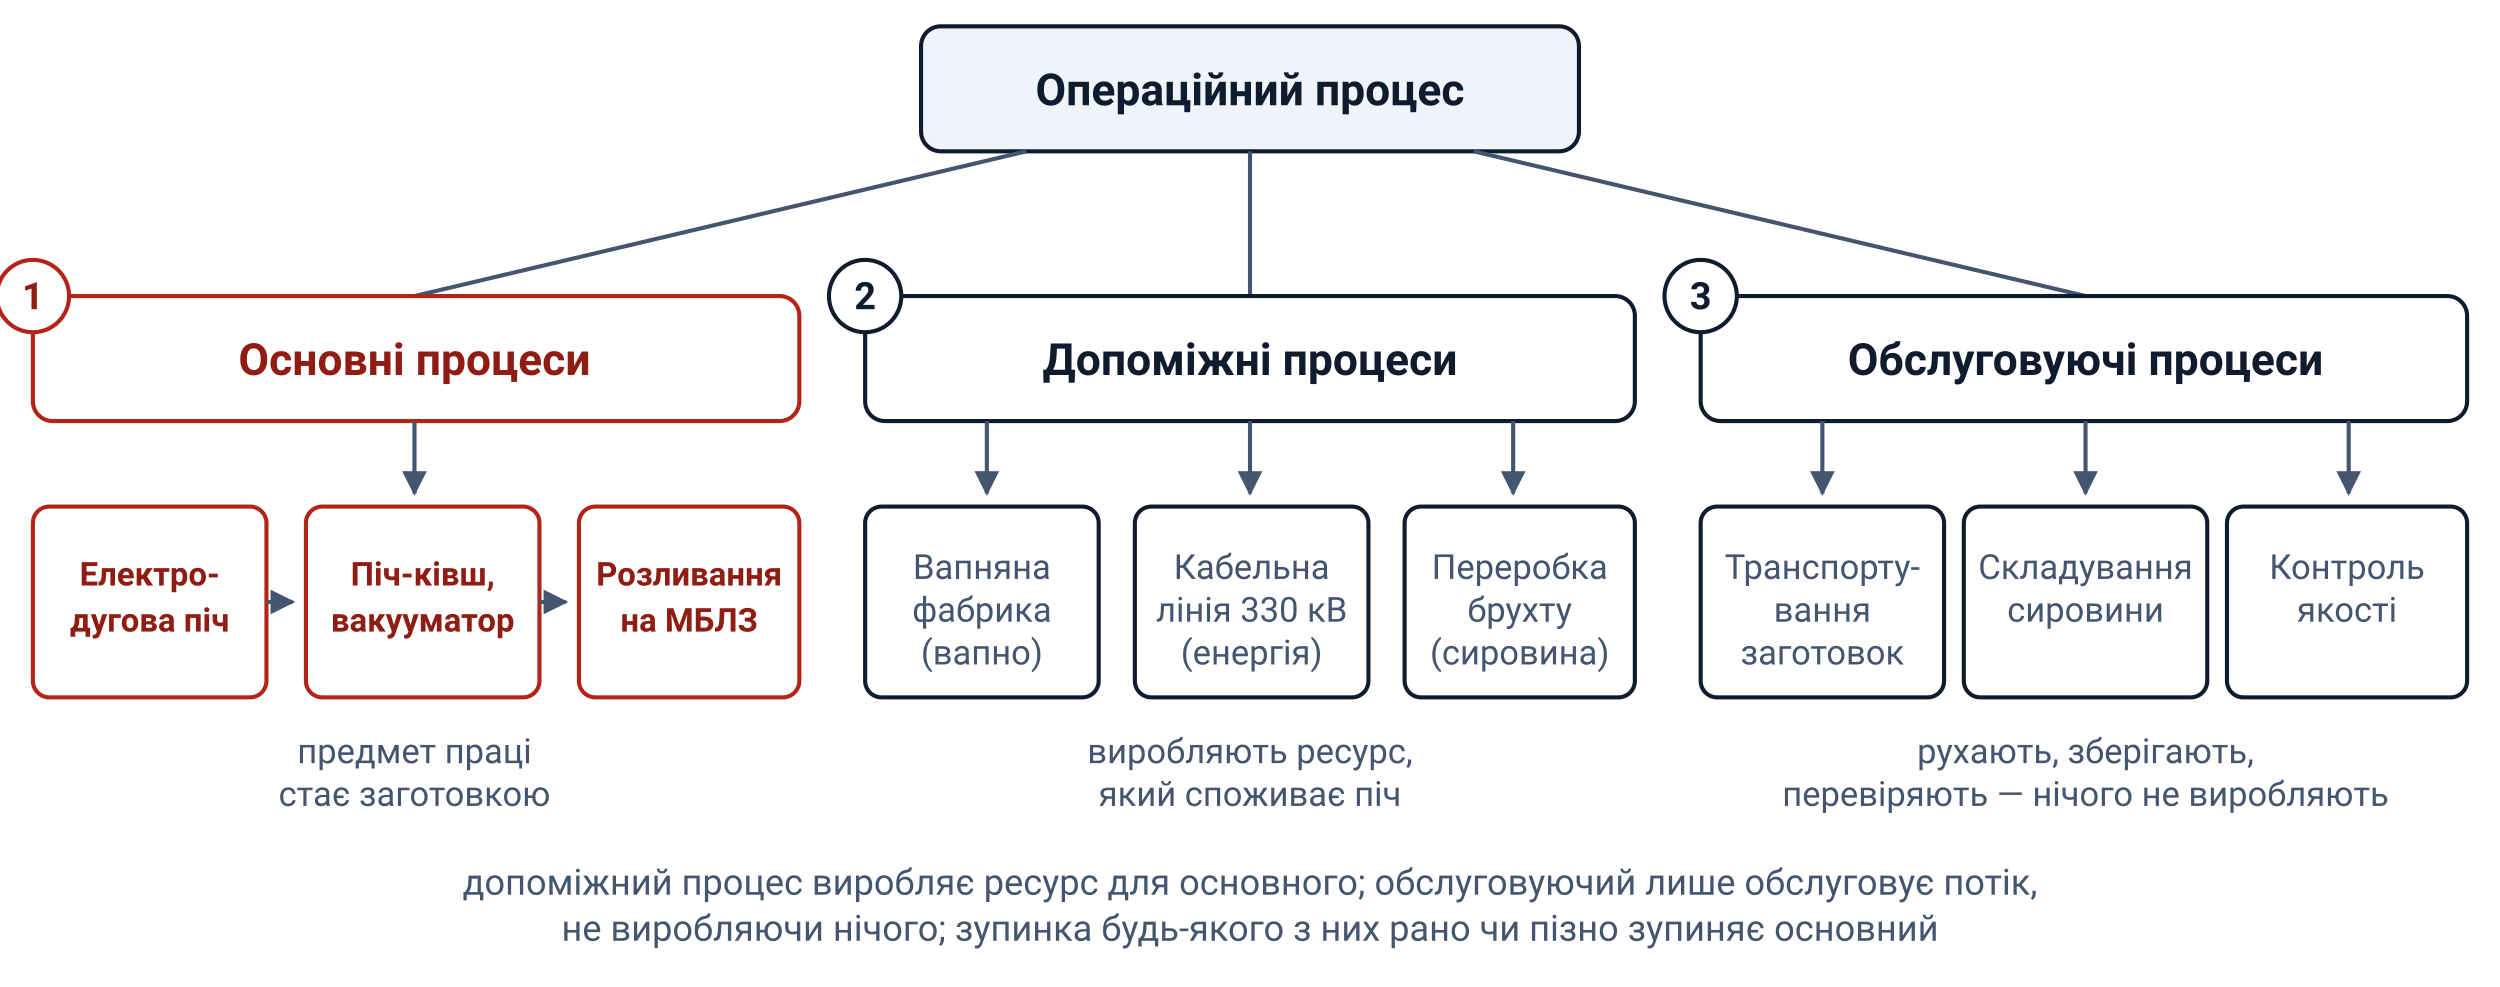
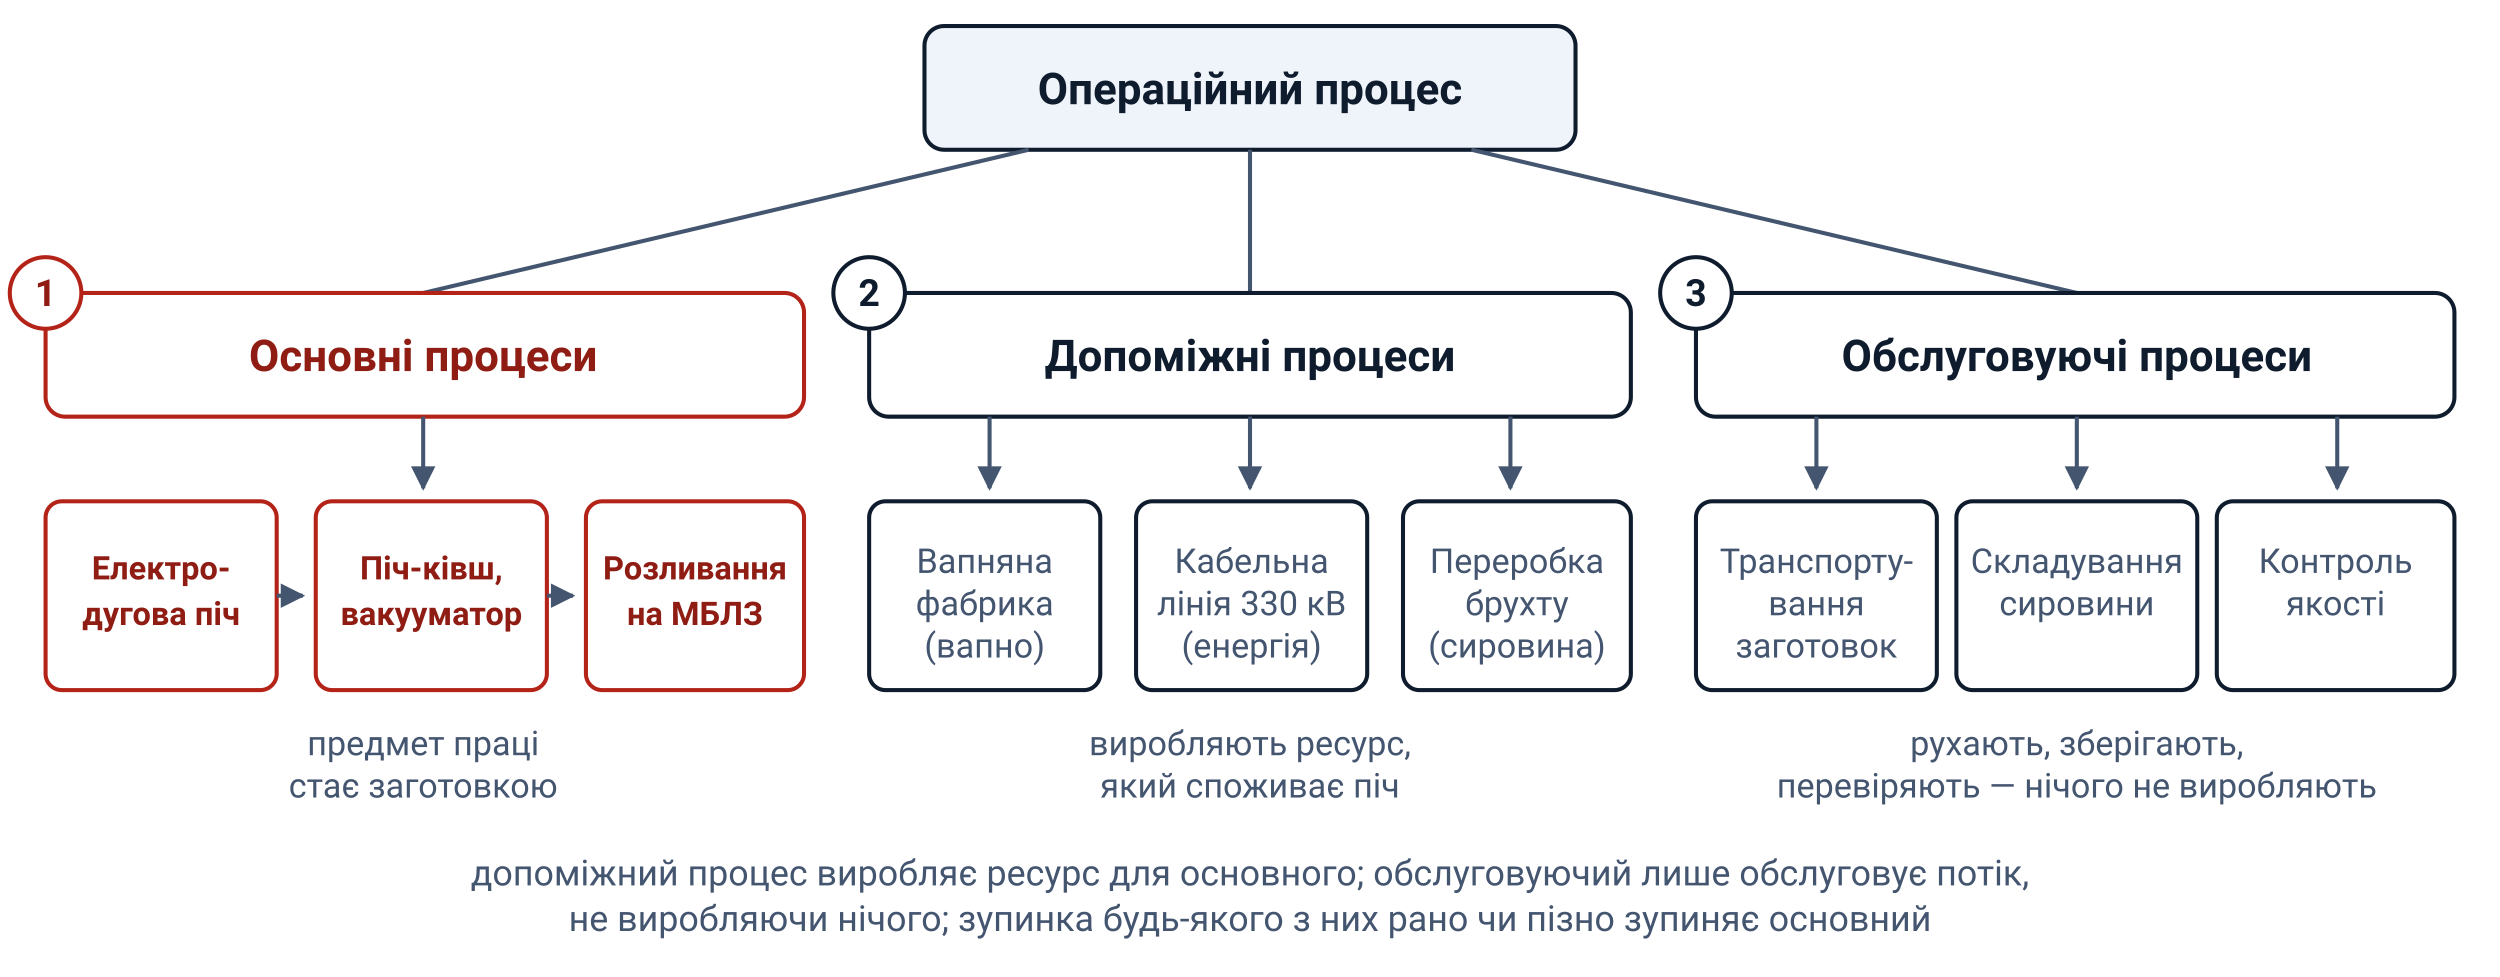
- <svg xmlns="http://www.w3.org/2000/svg" id="fig-t04-3" class="scheme" viewBox="0 0 760 300" role="img" aria-labelledby="fig-t04-3-title fig-t04-3-desc" font-family="system-ui, -apple-system, 'Segoe UI', Roboto, 'Helvetica Neue', Arial, sans-serif">
+ <svg xmlns="http://www.w3.org/2000/svg" id="fig-t04-3" class="scheme" viewBox="-4 0 768 300" role="img" aria-labelledby="fig-t04-3-title fig-t04-3-desc" font-family="system-ui, -apple-system, 'Segoe UI', Roboto, 'Helvetica Neue', Arial, sans-serif">
  <style>
    #fig-t04-3 .box { fill: var(--surface, #ffffff); stroke: var(--ink, #0f1c2e); stroke-width: 1.25; }
    #fig-t04-3 .box-owner { fill: var(--surface-tint, #eef4fa); }
    #fig-t04-3 .t { fill: var(--ink, #0f1c2e); font-size: 13.5px; font-weight: 650; }
    #fig-t04-3 .s { fill: var(--ink-2, #445570); font-size: 10.5px; }
    #fig-t04-3 .lbl { fill: var(--ink-2, #445570); font-size: 11px; }
    #fig-t04-3 .arrow { stroke: var(--ink-2, #445570); stroke-width: 1.25; fill: none; }
    #fig-t04-3 .arrow-head { fill: var(--ink-2, #445570); }
    #fig-t04-3 .refc { fill: var(--surface, #ffffff); stroke: var(--ink, #0f1c2e); stroke-width: 1.25; }
    #fig-t04-3 .refn { fill: var(--ink, #0f1c2e); font-size: 11.5px; font-weight: 700; text-anchor: middle; }
    #fig-t04-3 .exam { stroke: var(--err, #b42318); }
    #fig-t04-3 .exam-t { fill: var(--err-ink, #8f1d14); font-size: 13.5px; font-weight: 650; }
    #fig-t04-3 .refc.exam { stroke: var(--err, #b42318); }
    #fig-t04-3 .refn.exam-n { fill: var(--err-ink, #8f1d14); }
    #fig-t04-3 .exam-s { fill: var(--err-ink, #8f1d14); font-size: 10px; font-weight: 600; }
  </style>
  <defs>
    <marker id="fig-t04-3-arr" viewBox="0 0 10 10" refX="9" refY="5" markerWidth="6" markerHeight="6" orient="auto-start-reverse">
      <path class="arrow-head" d="M0 0 10 5 0 10z" />
    </marker>
  </defs>
  <rect class="box box-owner" x="280" y="8" width="200" height="38" rx="6" />
  <text class="t" x="380" y="32" text-anchor="middle">Операційний процес</text>
  <path class="arrow" d="M312 46 L126 90" />
  <path class="arrow" d="M380 46 L380 90" />
  <path class="arrow" d="M448 46 L634 90" />
  <rect class="box exam" x="10" y="90" width="233" height="38" rx="6" />
  <text class="exam-t" x="126" y="114" text-anchor="middle">Основні процеси</text>
  <rect class="box" x="263" y="90" width="234" height="38" rx="6" />
  <text class="t" x="380" y="114" text-anchor="middle">Допоміжні процеси</text>
  <rect class="box" x="517" y="90" width="233" height="38" rx="6" />
  <text class="t" x="634" y="114" text-anchor="middle">Обслуговуючі процеси</text>
  <path class="arrow" marker-end="url(#fig-t04-3-arr)" d="M126 128 L126 150" />
  <rect class="box exam" x="10" y="154" width="71" height="58" rx="5" />
  <text class="exam-s" x="45.5" y="178" text-anchor="middle">Електро-</text>
  <text class="exam-s" x="45.5" y="192" text-anchor="middle">дугова піч</text>
  <path class="arrow" marker-end="url(#fig-t04-3-arr)" d="M81 183 L89 183" />
  <rect class="box exam" x="93" y="154" width="71" height="58" rx="5" />
  <text class="exam-s" x="128.5" y="178" text-anchor="middle">Піч-ківш,</text>
  <text class="exam-s" x="128.5" y="192" text-anchor="middle">вакууматор</text>
  <path class="arrow" marker-end="url(#fig-t04-3-arr)" d="M164 183 L172 183" />
  <rect class="box exam" x="176" y="154" width="67" height="58" rx="5" />
  <text class="exam-s" x="209.5" y="178" text-anchor="middle">Розливання</text>
  <text class="exam-s" x="209.5" y="192" text-anchor="middle">на МБЛЗ</text>
  <text class="s" x="126" y="232" text-anchor="middle">предмет праці</text>
  <text class="s" x="126" y="245" text-anchor="middle">стає заготовкою</text>
  <path class="arrow" marker-end="url(#fig-t04-3-arr)" d="M300 128 L300 150" />
  <path class="arrow" marker-end="url(#fig-t04-3-arr)" d="M380 128 L380 150" />
  <path class="arrow" marker-end="url(#fig-t04-3-arr)" d="M460 128 L460 150" />
  <rect class="box" x="263" y="154" width="71" height="58" rx="5" />
  <text class="s" x="298.5" y="176" text-anchor="middle">Вапняна</text>
  <text class="s" x="298.5" y="189" text-anchor="middle">фабрика</text>
  <text class="s" x="298.5" y="202" text-anchor="middle">(вапно)</text>
  <rect class="box" x="345" y="154" width="71" height="58" rx="5" />
  <text class="s" x="380.5" y="176" text-anchor="middle">Кабельна</text>
  <text class="s" x="380.5" y="189" text-anchor="middle">лінія 330 кВ</text>
  <text class="s" x="380.5" y="202" text-anchor="middle">(енергія)</text>
  <rect class="box" x="427" y="154" width="70" height="58" rx="5" />
  <text class="s" x="462" y="176" text-anchor="middle">Переробка</text>
  <text class="s" x="462" y="189" text-anchor="middle">брухту</text>
  <text class="s" x="462" y="202" text-anchor="middle">(сировина)</text>
  <text class="s" x="380" y="232" text-anchor="middle">виробляють ресурс,</text>
  <text class="s" x="380" y="245" text-anchor="middle">який споживає піч</text>
  <path class="arrow" marker-end="url(#fig-t04-3-arr)" d="M554 128 L554 150" />
  <path class="arrow" marker-end="url(#fig-t04-3-arr)" d="M634 128 L634 150" />
  <path class="arrow" marker-end="url(#fig-t04-3-arr)" d="M714 128 L714 150" />
  <rect class="box" x="517" y="154" width="74" height="58" rx="5" />
  <text class="s" x="554" y="176" text-anchor="middle">Транспорту-</text>
  <text class="s" x="554" y="189" text-anchor="middle">вання</text>
  <text class="s" x="554" y="202" text-anchor="middle">заготовок</text>
  <rect class="box" x="597" y="154" width="74" height="58" rx="5" />
  <text class="s" x="634" y="176" text-anchor="middle">Складування</text>
  <text class="s" x="634" y="189" text-anchor="middle">сировини</text>
  <rect class="box" x="677" y="154" width="73" height="58" rx="5" />
  <text class="s" x="713.5" y="176" text-anchor="middle">Контроль</text>
  <text class="s" x="713.5" y="189" text-anchor="middle">якості</text>
  <text class="s" x="634" y="232" text-anchor="middle">рухають, зберігають,</text>
  <text class="s" x="634" y="245" text-anchor="middle">перевіряють — нічого не виробляють</text>
  <text class="lbl" x="380" y="272" text-anchor="middle">допоміжний процес виробляє ресурс для основного; обслуговуючий лише обслуговує потік,</text>
  <text class="lbl" x="380" y="286" text-anchor="middle">не виробляючи нічого; зупинка будь-якого з них рано чи пізно зупиняє основний</text>
  <circle class="refc exam" cx="10" cy="90" r="11" />
  <text class="refn exam-n" x="10" y="94">1</text>
  <circle class="refc" cx="263" cy="90" r="11" />
  <text class="refn" x="263" y="94">2</text>
  <circle class="refc" cx="517" cy="90" r="11" />
  <text class="refn" x="517" y="94">3</text>
</svg>
